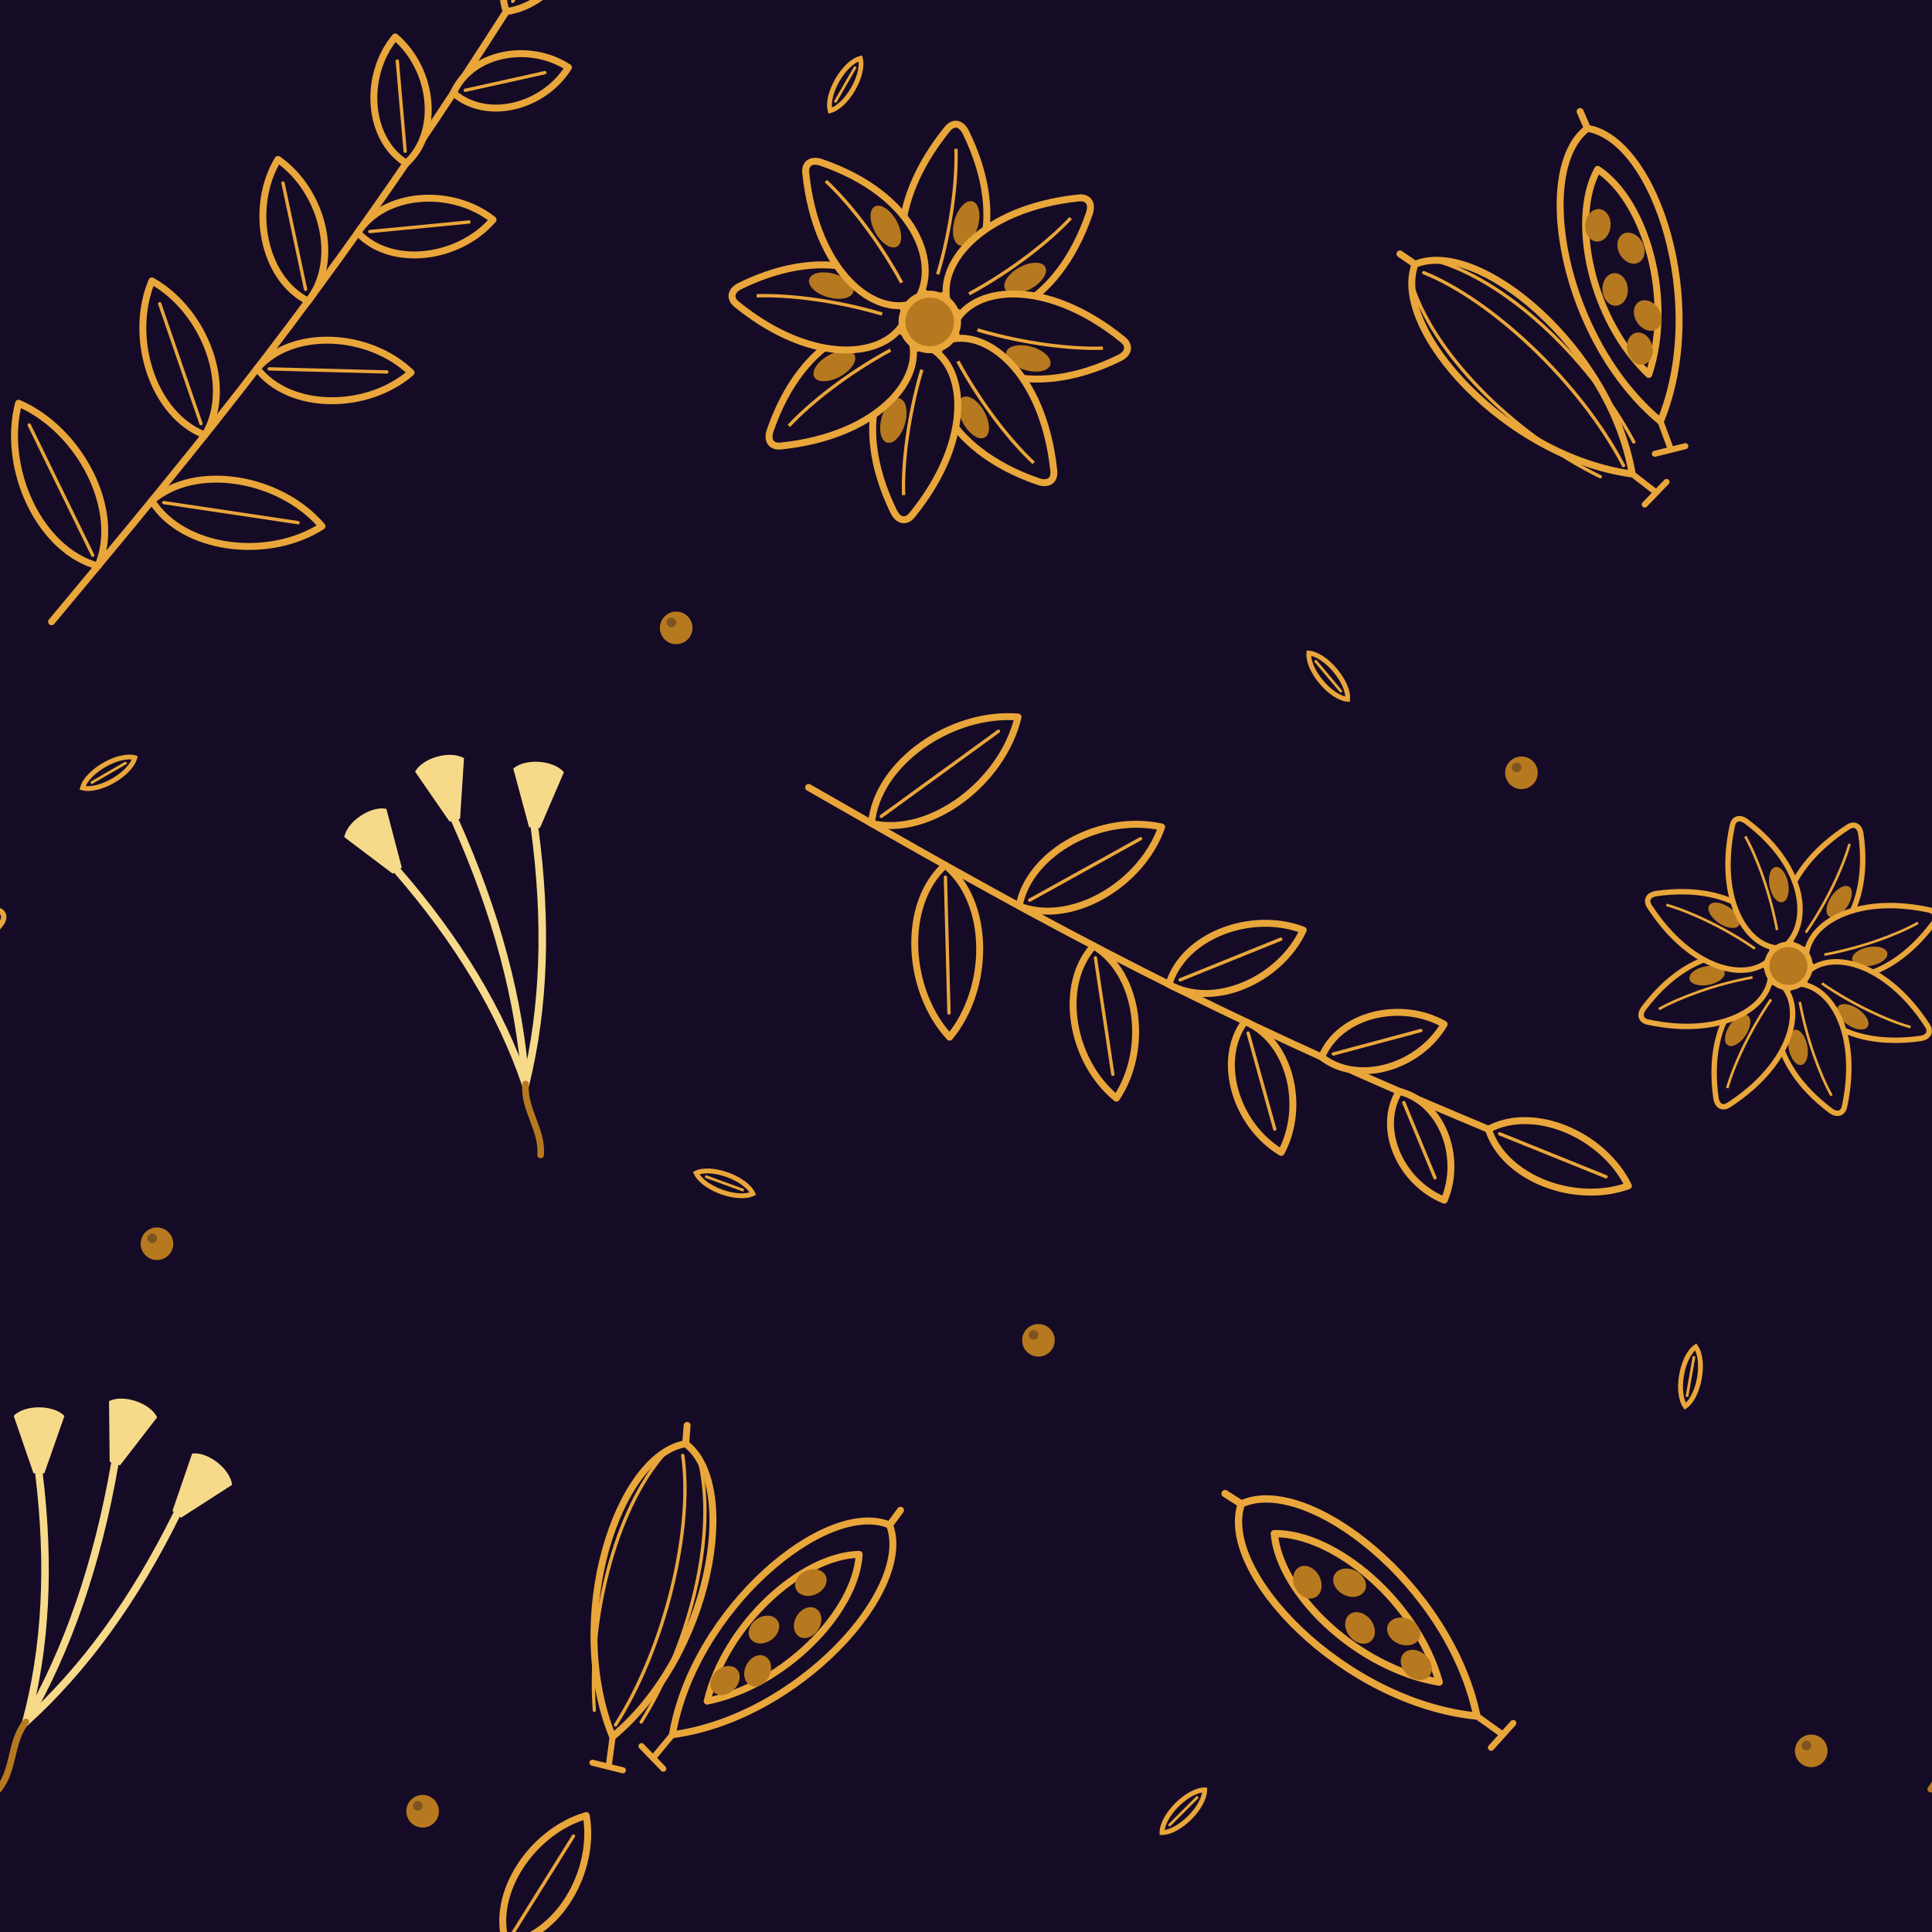
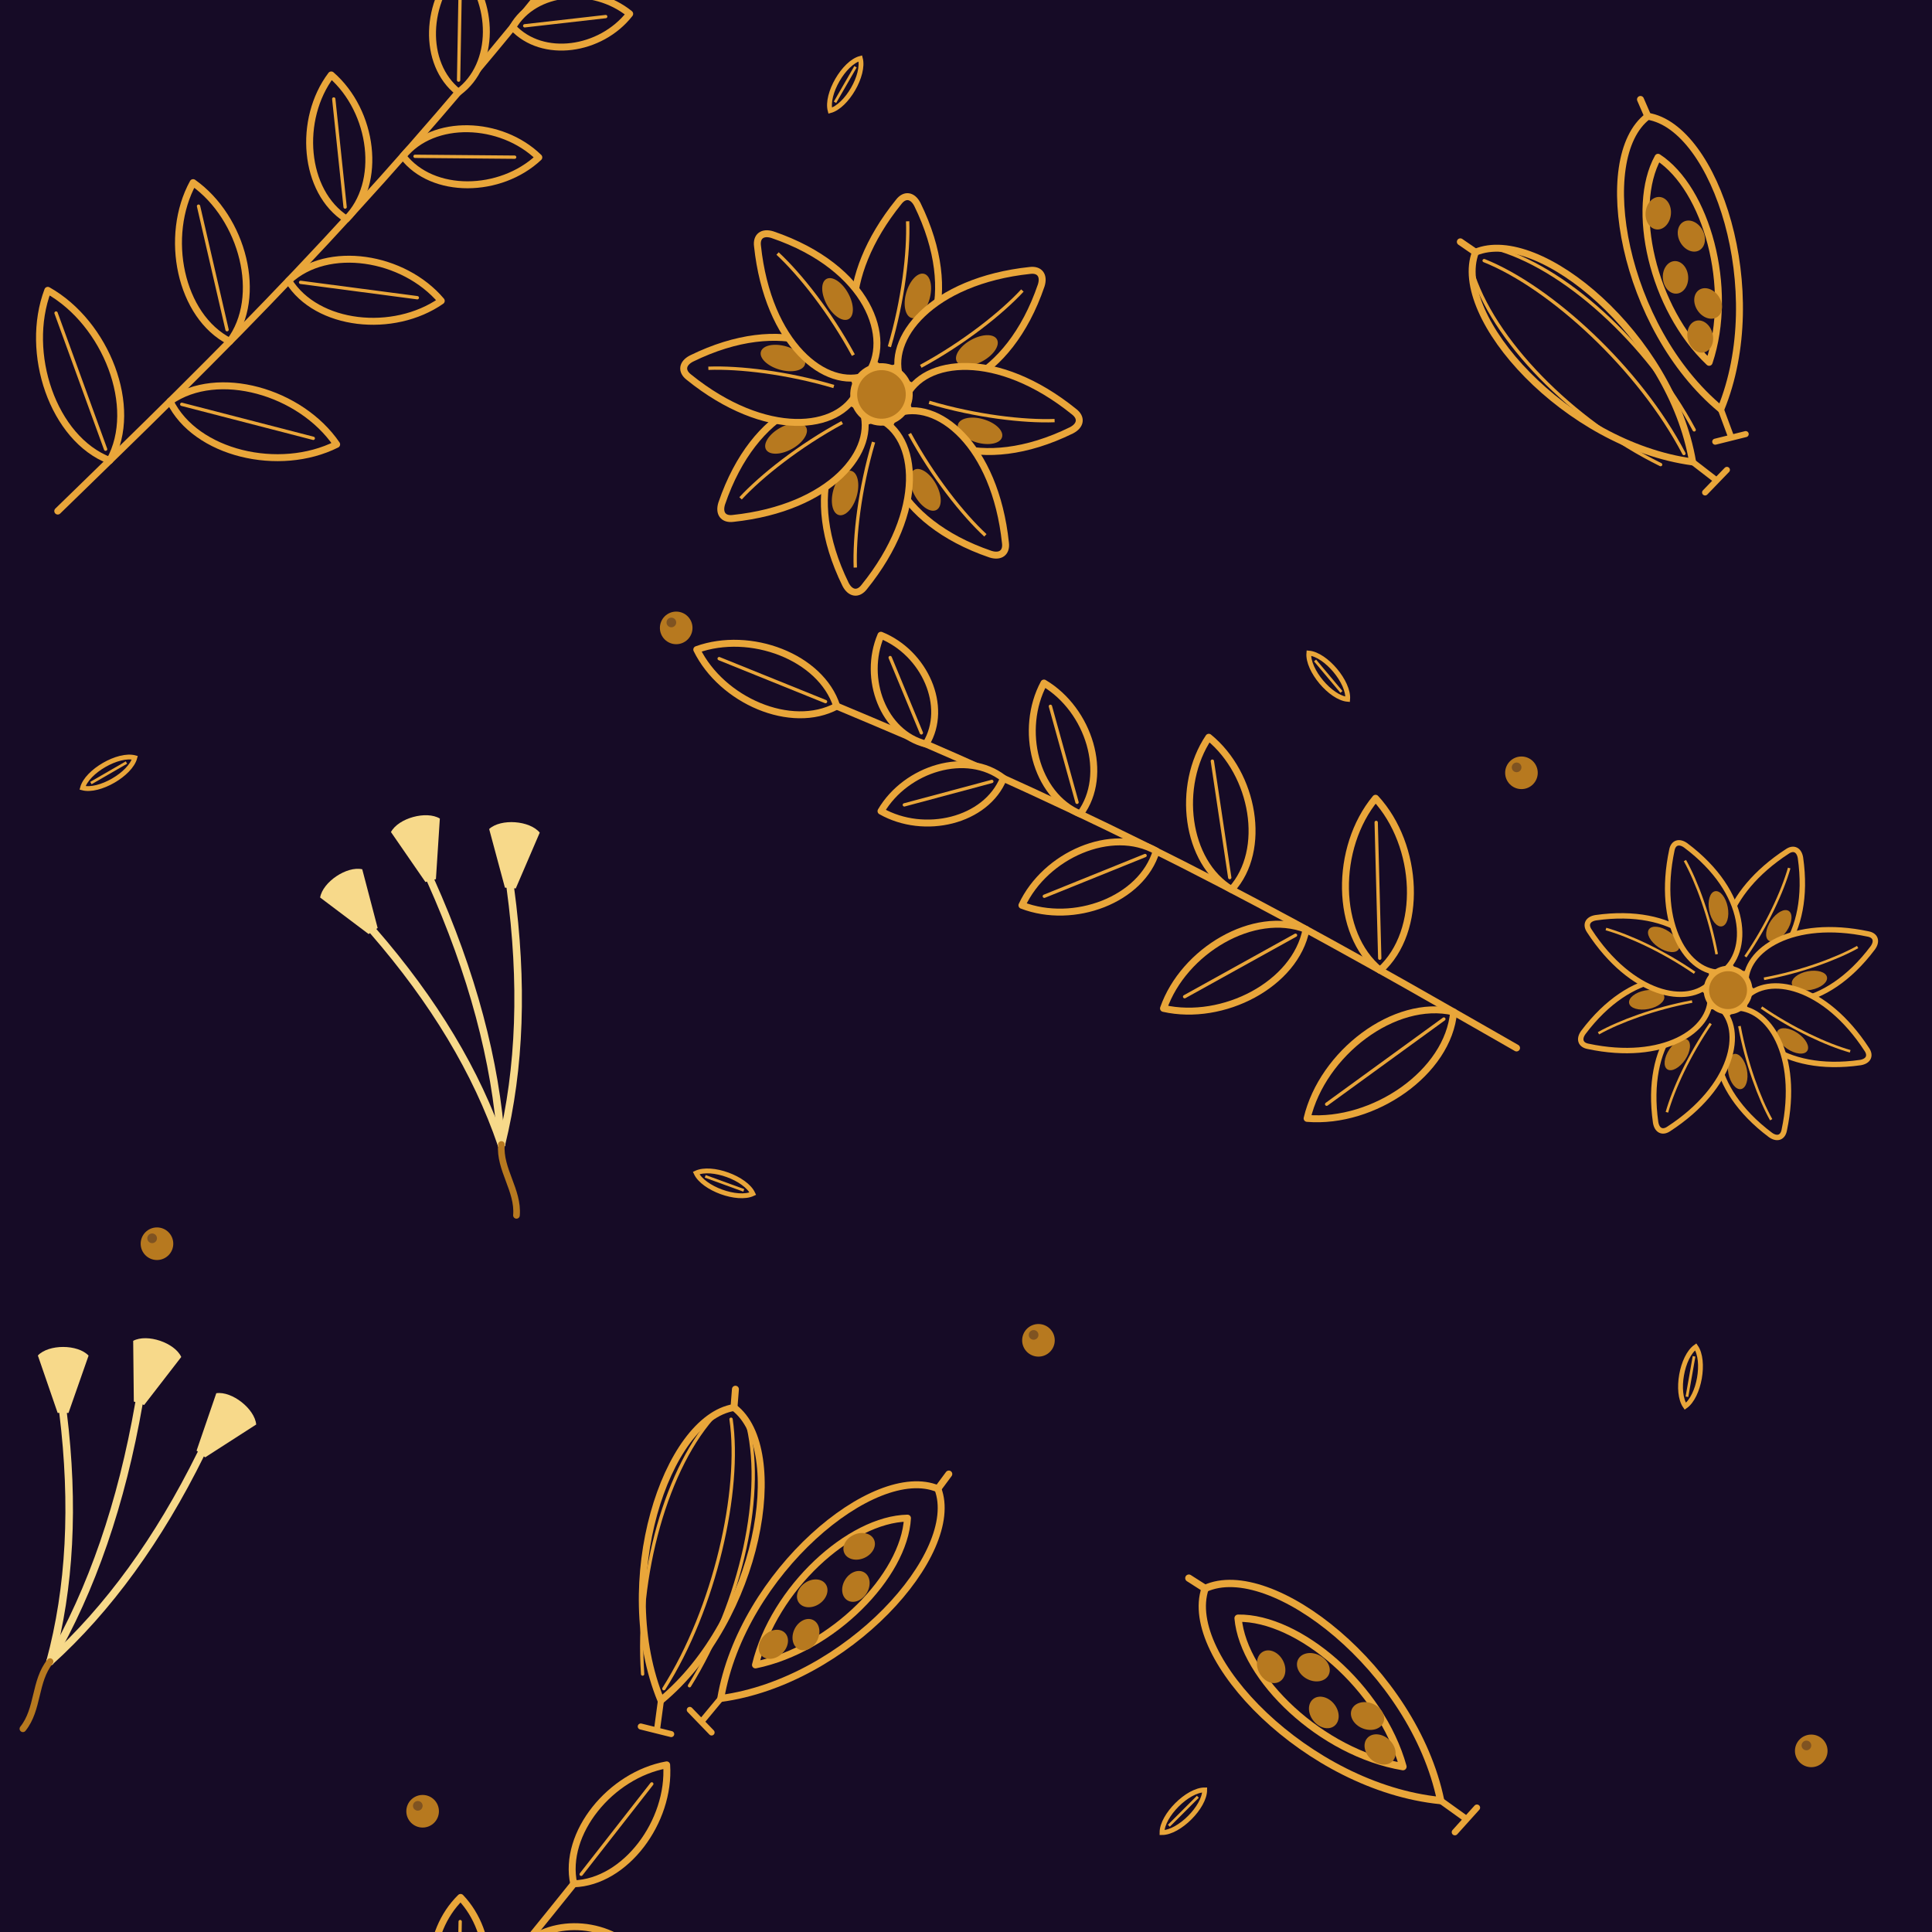
<svg xmlns="http://www.w3.org/2000/svg" xmlns:xlink="http://www.w3.org/1999/xlink" width="320" height="320" viewBox="0 0 320 320">
  <defs>
    <linearGradient id="foil" x1="0" y1="0" x2="1" y2="1">
      <stop offset="0" stop-color="#B7791F" />
      <stop offset=".38" stop-color="#F7D98A" />
      <stop offset=".58" stop-color="#E9A63A" />
      <stop offset="1" stop-color="#B7791F" />
    </linearGradient>
    <g id="cl" fill="#160B26" stroke="#E9A63A" stroke-width="1.15" stroke-linejoin="round" stroke-linecap="round">
      <g transform="translate(0 63)">
        <path d="M0 0C0.07 -2.33 0.3 -9.33 0.43 -14C0.57 -18.67 0.7 -23.33 0.79 -28C0.88 -32.67 0.96 -37.33 1 -42C1.03 -46.67 1.03 -51.33 0.99 -56C0.95 -60.67 0.86 -65.33 0.73 -70C0.6 -74.67 0.42 -79.33 0.2 -84C-0.02 -88.67 -0.29 -93.33 -0.59 -98C-0.9 -102.67 -1.25 -107.33 -1.63 -112C-2.01 -116.67 -2.66 -123.67 -2.87 -126" fill="none" />
        <g transform="translate(0.38 -12) rotate(-64)">
          <path d="M0 0C7.6 -6.6 7.22 -21.6 0 -30C-7.22 -21.6 -7.6 -6.6 0 0Z" />
          <path d="M0 -2V-26" fill="none" stroke-width=".55" />
        </g>
        <g transform="translate(0.75 -26) rotate(60.5)">
          <path d="M0 0C7.35 -6.27 6.98 -20.52 0 -28.5C-6.98 -20.52 -7.35 -6.27 0 0Z" />
          <path d="M0 -2V-24.5" fill="none" stroke-width=".55" />
        </g>
        <g transform="translate(0.98 -40) rotate(-57)">
          <path d="M0 0C7.1 -5.94 6.74 -19.44 0 -27C-6.74 -19.44 -7.1 -5.94 0 0Z" />
          <path d="M0 -2V-23" fill="none" stroke-width=".55" />
        </g>
        <g transform="translate(1.01 -54) rotate(53.5)">
          <path d="M0 0C6.85 -5.61 6.51 -18.36 0 -25.5C-6.51 -18.36 -6.85 -5.61 0 0Z" />
          <path d="M0 -2V-21.5" fill="none" stroke-width=".55" />
        </g>
        <g transform="translate(0.79 -68) rotate(-50)">
          <path d="M0 0C6.6 -5.28 6.27 -17.28 0 -24C-6.27 -17.28 -6.6 -5.28 0 0Z" />
          <path d="M0 -2V-20" fill="none" stroke-width=".55" />
        </g>
        <g transform="translate(0.3 -82) rotate(46.5)">
          <path d="M0 0C6.35 -4.95 6.03 -16.2 0 -22.5C-6.03 -16.2 -6.35 -4.95 0 0Z" />
          <path d="M0 -2V-18.5" fill="none" stroke-width=".55" />
        </g>
        <g transform="translate(-0.46 -96) rotate(-43)">
          <path d="M0 0C6.1 -4.62 5.79 -15.12 0 -21C-5.79 -15.12 -6.1 -4.62 0 0Z" />
          <path d="M0 -2V-17" fill="none" stroke-width=".55" />
        </g>
        <g transform="translate(-1.47 -110) rotate(39.5)">
          <path d="M0 0C5.85 -4.29 5.56 -14.04 0 -19.5C-5.56 -14.04 -5.85 -4.29 0 0Z" />
          <path d="M0 -2V-15.5" fill="none" stroke-width=".55" />
        </g>
        <g transform="translate(-2.87 -126) rotate(-6)">
          <path d="M0 0C6.6 -5.5 6.27 -18 0 -25C-6.27 -18 -6.6 -5.5 0 0Z" />
          <path d="M0 -2V-21" fill="none" stroke-width=".55" />
        </g>
      </g>
    </g>
    <g id="sa" fill="#160B26" stroke="#E9A63A" stroke-width="1.15" stroke-linejoin="round">
      <g transform="rotate(0)">
        <path d="M0 -4C7 -6 11 -18 1.5 -32C.5 -33.4 -.8 -33.4 -1.6 -32C-10 -18 -7 -6 0 -4Z" />
        <path d="M.2 -8C1.4 -16 1.2 -24 .3 -29" fill="none" stroke-width=".55" />
        <ellipse cx="3.7" cy="-17" rx="2" ry="3.8" fill="#B7791F" stroke="none" transform="rotate(8 3.7 -17)" />
      </g>
      <g transform="rotate(45)">
        <path d="M0 -4C7 -6 11 -18 1.5 -32C.5 -33.4 -.8 -33.4 -1.6 -32C-10 -18 -7 -6 0 -4Z" />
        <path d="M.2 -8C1.4 -16 1.2 -24 .3 -29" fill="none" stroke-width=".55" />
        <ellipse cx="3.7" cy="-17" rx="2" ry="3.8" fill="#B7791F" stroke="none" transform="rotate(8 3.7 -17)" />
      </g>
      <g transform="rotate(90)">
        <path d="M0 -4C7 -6 11 -18 1.5 -32C.5 -33.4 -.8 -33.4 -1.6 -32C-10 -18 -7 -6 0 -4Z" />
        <path d="M.2 -8C1.4 -16 1.2 -24 .3 -29" fill="none" stroke-width=".55" />
        <ellipse cx="3.7" cy="-17" rx="2" ry="3.8" fill="#B7791F" stroke="none" transform="rotate(8 3.7 -17)" />
      </g>
      <g transform="rotate(135)">
        <path d="M0 -4C7 -6 11 -18 1.5 -32C.5 -33.4 -.8 -33.4 -1.6 -32C-10 -18 -7 -6 0 -4Z" />
        <path d="M.2 -8C1.4 -16 1.2 -24 .3 -29" fill="none" stroke-width=".55" />
        <ellipse cx="3.7" cy="-17" rx="2" ry="3.8" fill="#B7791F" stroke="none" transform="rotate(8 3.7 -17)" />
      </g>
      <g transform="rotate(180)">
        <path d="M0 -4C7 -6 11 -18 1.5 -32C.5 -33.4 -.8 -33.4 -1.6 -32C-10 -18 -7 -6 0 -4Z" />
        <path d="M.2 -8C1.4 -16 1.2 -24 .3 -29" fill="none" stroke-width=".55" />
        <ellipse cx="3.7" cy="-17" rx="2" ry="3.8" fill="#B7791F" stroke="none" transform="rotate(8 3.7 -17)" />
      </g>
      <g transform="rotate(225)">
        <path d="M0 -4C7 -6 11 -18 1.5 -32C.5 -33.4 -.8 -33.4 -1.6 -32C-10 -18 -7 -6 0 -4Z" />
        <path d="M.2 -8C1.4 -16 1.2 -24 .3 -29" fill="none" stroke-width=".55" />
        <ellipse cx="3.7" cy="-17" rx="2" ry="3.8" fill="#B7791F" stroke="none" transform="rotate(8 3.7 -17)" />
      </g>
      <g transform="rotate(270)">
        <path d="M0 -4C7 -6 11 -18 1.5 -32C.5 -33.4 -.8 -33.4 -1.6 -32C-10 -18 -7 -6 0 -4Z" />
        <path d="M.2 -8C1.4 -16 1.2 -24 .3 -29" fill="none" stroke-width=".55" />
        <ellipse cx="3.7" cy="-17" rx="2" ry="3.8" fill="#B7791F" stroke="none" transform="rotate(8 3.7 -17)" />
      </g>
      <g transform="rotate(315)">
        <path d="M0 -4C7 -6 11 -18 1.5 -32C.5 -33.4 -.8 -33.4 -1.6 -32C-10 -18 -7 -6 0 -4Z" />
        <path d="M.2 -8C1.4 -16 1.2 -24 .3 -29" fill="none" stroke-width=".55" />
        <ellipse cx="3.7" cy="-17" rx="2" ry="3.8" fill="#B7791F" stroke="none" transform="rotate(8 3.7 -17)" />
      </g>
      <circle r="4.6" fill="#B7791F" />
    </g>
    <g id="cd" fill="#160B26" stroke="#E9A63A" stroke-width="1.15" stroke-linecap="round" stroke-linejoin="round">
      <path d="M0 -25C10.5 -20.5 12.5 8 0 25C-12.5 8 -10.5 -20.5 0 -25Z" />
      <path d="M0 -23C4.5 -12 5 8 0 23M-2.5 -23.5C-8.5 -13 -9 6 -4 21.5M2.5 -23.5C8.5 -13 9 6 4 21.5" fill="none" stroke-width=".55" />
      <path d="M0 25L.5 29.5M-2.2 30H3" fill="none" stroke-width="1" />
      <path d="M0 -25L-.5 -28" fill="none" />
    </g>
    <g id="cp" fill="#160B26" stroke="#E9A63A" stroke-width="1.15" stroke-linecap="round" stroke-linejoin="round">
      <path d="M0 -25C10.5 -20.5 12.5 8 0 25C-12.5 8 -10.5 -20.5 0 -25Z" />
      <path d="M0 -18C6.5 -11 7 6 0 17C-7 6 -6.5 -11 0 -18Z" fill="#160B26" />
      <g fill="#B7791F" stroke="none">
        <ellipse cx="-2.2" cy="-9" rx="2.1" ry="2.7" transform="rotate(20 -2.2 -9)" />
        <ellipse cx="2.2" cy="-4" rx="2.1" ry="2.7" transform="rotate(-15 2.2 -4)" />
        <ellipse cx="-2" cy="2" rx="2.1" ry="2.7" transform="rotate(10 -2 2)" />
        <ellipse cx="2.2" cy="7.5" rx="2.1" ry="2.7" transform="rotate(-20 2.2 7.5)" />
        <ellipse cx="-0.4" cy="12.5" rx="2.1" ry="2.7" transform="rotate(0 -0.4 12.5)" />
      </g>
      <path d="M0 25L.5 29.5M-2.2 30H3" fill="none" stroke-width="1" />
      <path d="M0 -25L-.5 -28" fill="none" />
    </g>
    <g id="c2">
      <use xlink:href="#cd" transform="translate(-11 3) rotate(-18)" />
      <use xlink:href="#cp" transform="translate(11 -3) rotate(14)" />
    </g>
    <g id="sf">
      <g transform="translate(0 20)">
        <path d="M0 0Q-2.26 -18.85 -13.43 -39" fill="none" stroke="#F7D98A" stroke-width="1.25" stroke-linecap="round" />
        <path d="M-.9 0L-4.2 -9.5C-2.4 -11.4 2.4 -11.4 4.2 -9.5L.9 0Z" transform="translate(-13.43 -39) rotate(-21.85)" fill="#F7D98A" />
        <path d="M0 0Q2.93 -20.54 -2.37 -45.19" fill="none" stroke="#F7D98A" stroke-width="1.25" stroke-linecap="round" />
        <path d="M-.9 0L-4.2 -9.5C-2.4 -11.4 2.4 -11.4 4.2 -9.5L.9 0Z" transform="translate(-2.37 -45.19) rotate(-3.45)" fill="#F7D98A" />
        <path d="M0 0Q8.51 -17.59 10.28 -41.24" fill="none" stroke="#F7D98A" stroke-width="1.25" stroke-linecap="round" />
        <path d="M-.9 0L-4.2 -9.5C-2.4 -11.4 2.4 -11.4 4.2 -9.5L.9 0Z" transform="translate(10.28 -41.24) rotate(16.1)" fill="#F7D98A" />
        <path d="M0 0C-1.2 4 1.2 8 0 12" fill="none" stroke="#B7791F" stroke-width="1.1" stroke-linecap="round" />
      </g>
    </g>
    <g id="sd">
      <path d="M0 -5C2 -3 2 3 0 5C-2 3 -2 -3 0 -5Z" fill="none" stroke="#E9A63A" stroke-width=".8" />
      <path d="M0 -3.4V3.4" stroke="#E9A63A" stroke-width=".45" />
    </g>
    <g id="pp">
      <circle r="2.7" fill="#B7791F" />
      <circle cx="-.8" cy="-.9" r=".8" fill="#160B26" opacity=".35" />
    </g>
  </defs>
  <rect width="320" height="320" fill="#160B26" />
-   <use xlink:href="#cl" transform="translate(47.33 53.33) rotate(38)" />
-   <use xlink:href="#cl" transform="translate(47.33 373.33) rotate(38)" />
-   <use xlink:href="#cl" transform="translate(367.33 53.33) rotate(38)" />
-   <use xlink:href="#cl" transform="translate(367.33 373.33) rotate(38)" />
-   <use xlink:href="#sa" transform="translate(154 53.33) rotate(8)" />
-   <use xlink:href="#c2" transform="translate(260.67 53.33) rotate(-28)" />
-   <use xlink:href="#sf" transform="translate(82.89 160) rotate(-12)" />
-   <use xlink:href="#cl" transform="translate(189.56 160) rotate(118)" />
-   <use xlink:href="#sa" transform="translate(-23.78 160) rotate(26) scale(0.78)" />
-   <use xlink:href="#sa" transform="translate(296.22 160) rotate(26) scale(0.78)" />
-   <use xlink:href="#c2" transform="translate(118.44 266.67) rotate(32)" />
-   <use xlink:href="#cp" transform="translate(225.11 266.67) rotate(-48) scale(1.05)" />
-   <use xlink:href="#sf" transform="translate(11.78 266.67) rotate(22)" />
-   <use xlink:href="#sf" transform="translate(331.78 266.67) rotate(22)" />
+   <use xlink:href="#cl" transform="translate(53.33 39.33) rotate(44)" />
+   <use xlink:href="#cl" transform="translate(53.33 359.33) rotate(44)" />
+   <use xlink:href="#cl" transform="translate(373.33 39.33) rotate(44)" />
+   <use xlink:href="#cl" transform="translate(373.33 359.33) rotate(44)" />
+   <use xlink:href="#sa" transform="translate(146 65.33) rotate(8)" />
+   <use xlink:href="#c2" transform="translate(270.67 51.33) rotate(-28)" />
+   <use xlink:href="#sf" transform="translate(78.89 170) rotate(-12)" />
+   <use xlink:href="#cl" transform="translate(195.56 144) rotate(-62)" />
+   <use xlink:href="#sa" transform="translate(286.22 164) rotate(26) scale(0.78)" />
+   <use xlink:href="#c2" transform="translate(126.44 260.67) rotate(32)" />
+   <use xlink:href="#cp" transform="translate(219.11 280.67) rotate(-48) scale(1.05)" />
+   <use xlink:href="#sf" transform="translate(15.78 256.67) rotate(22)" />
+   <use xlink:href="#sf" transform="translate(335.78 256.67) rotate(22)" />
  <use xlink:href="#pp" transform="translate(112 104)" />
  <use xlink:href="#pp" transform="translate(252 128)" />
  <use xlink:href="#pp" transform="translate(26 206)" />
  <use xlink:href="#pp" transform="translate(172 222)" />
  <use xlink:href="#pp" transform="translate(300 290)" />
  <use xlink:href="#pp" transform="translate(70 300)" />
  <use xlink:href="#sd" transform="translate(140 14) rotate(30)" />
  <use xlink:href="#sd" transform="translate(220 112) rotate(-40)" />
  <use xlink:href="#sd" transform="translate(18 128) rotate(60)" />
  <use xlink:href="#sd" transform="translate(280 228) rotate(10)" />
  <use xlink:href="#sd" transform="translate(120 196) rotate(-70)" />
  <use xlink:href="#sd" transform="translate(196 300) rotate(45)" />
</svg>
